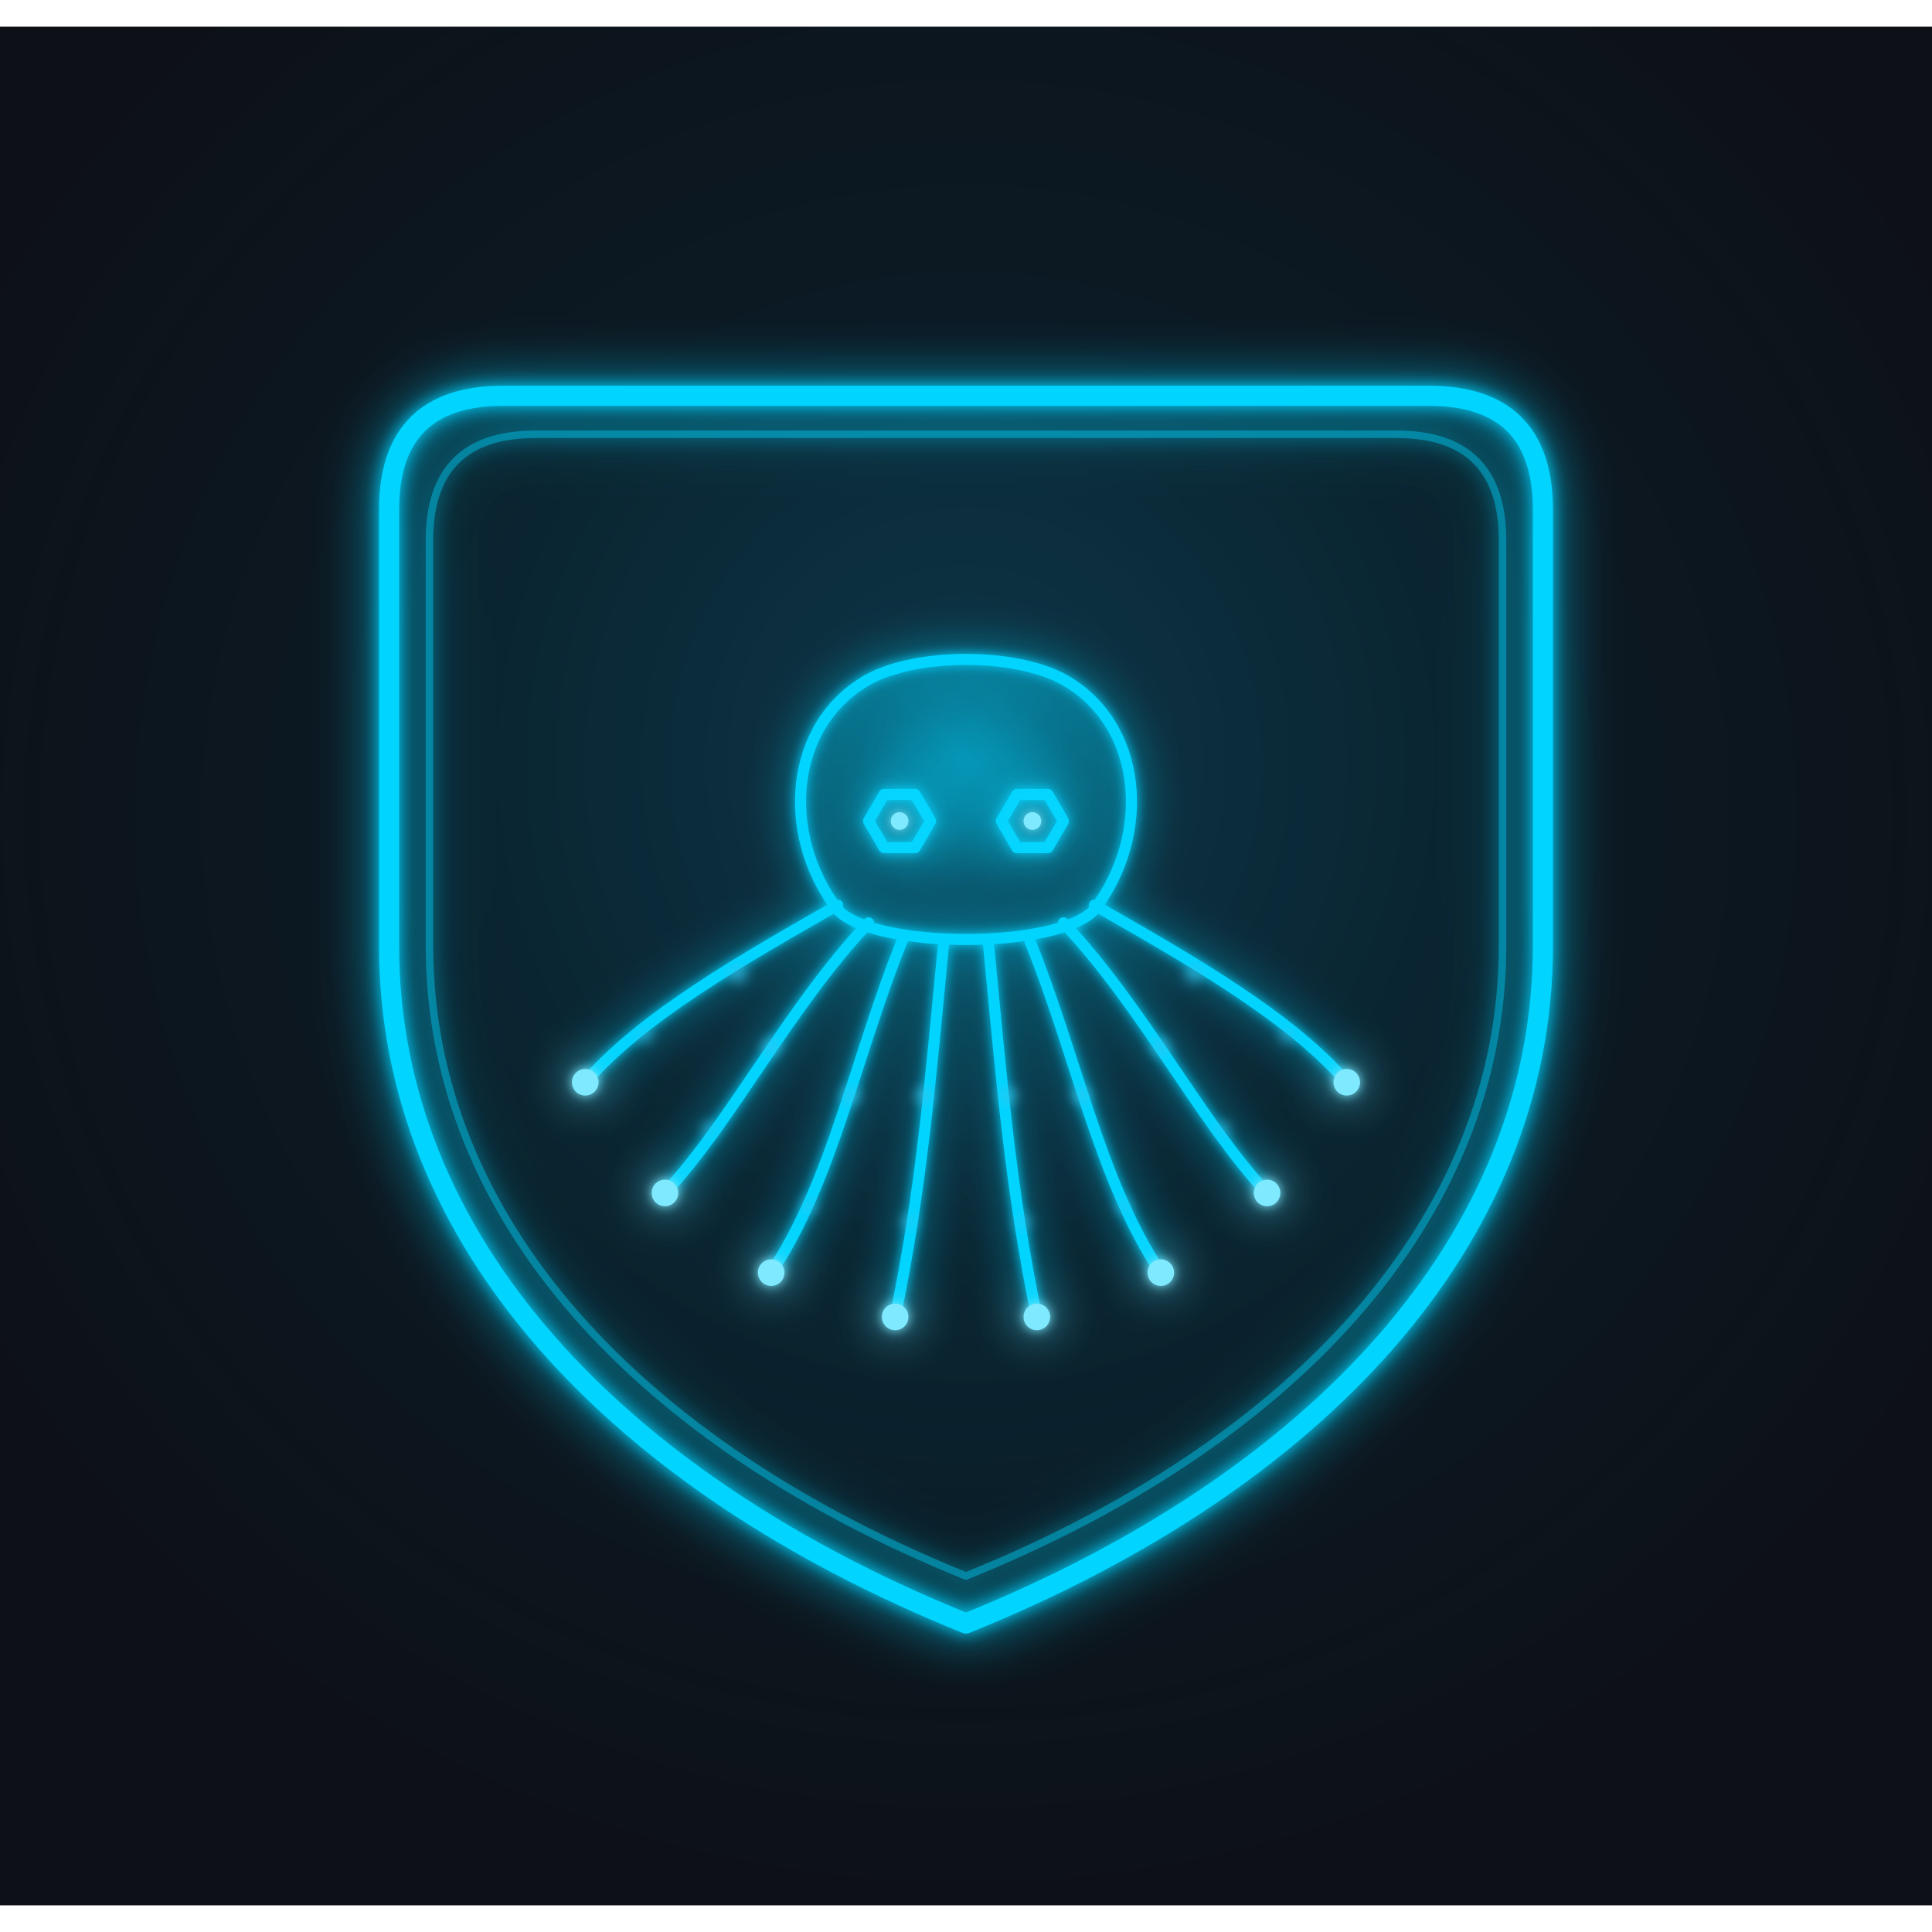
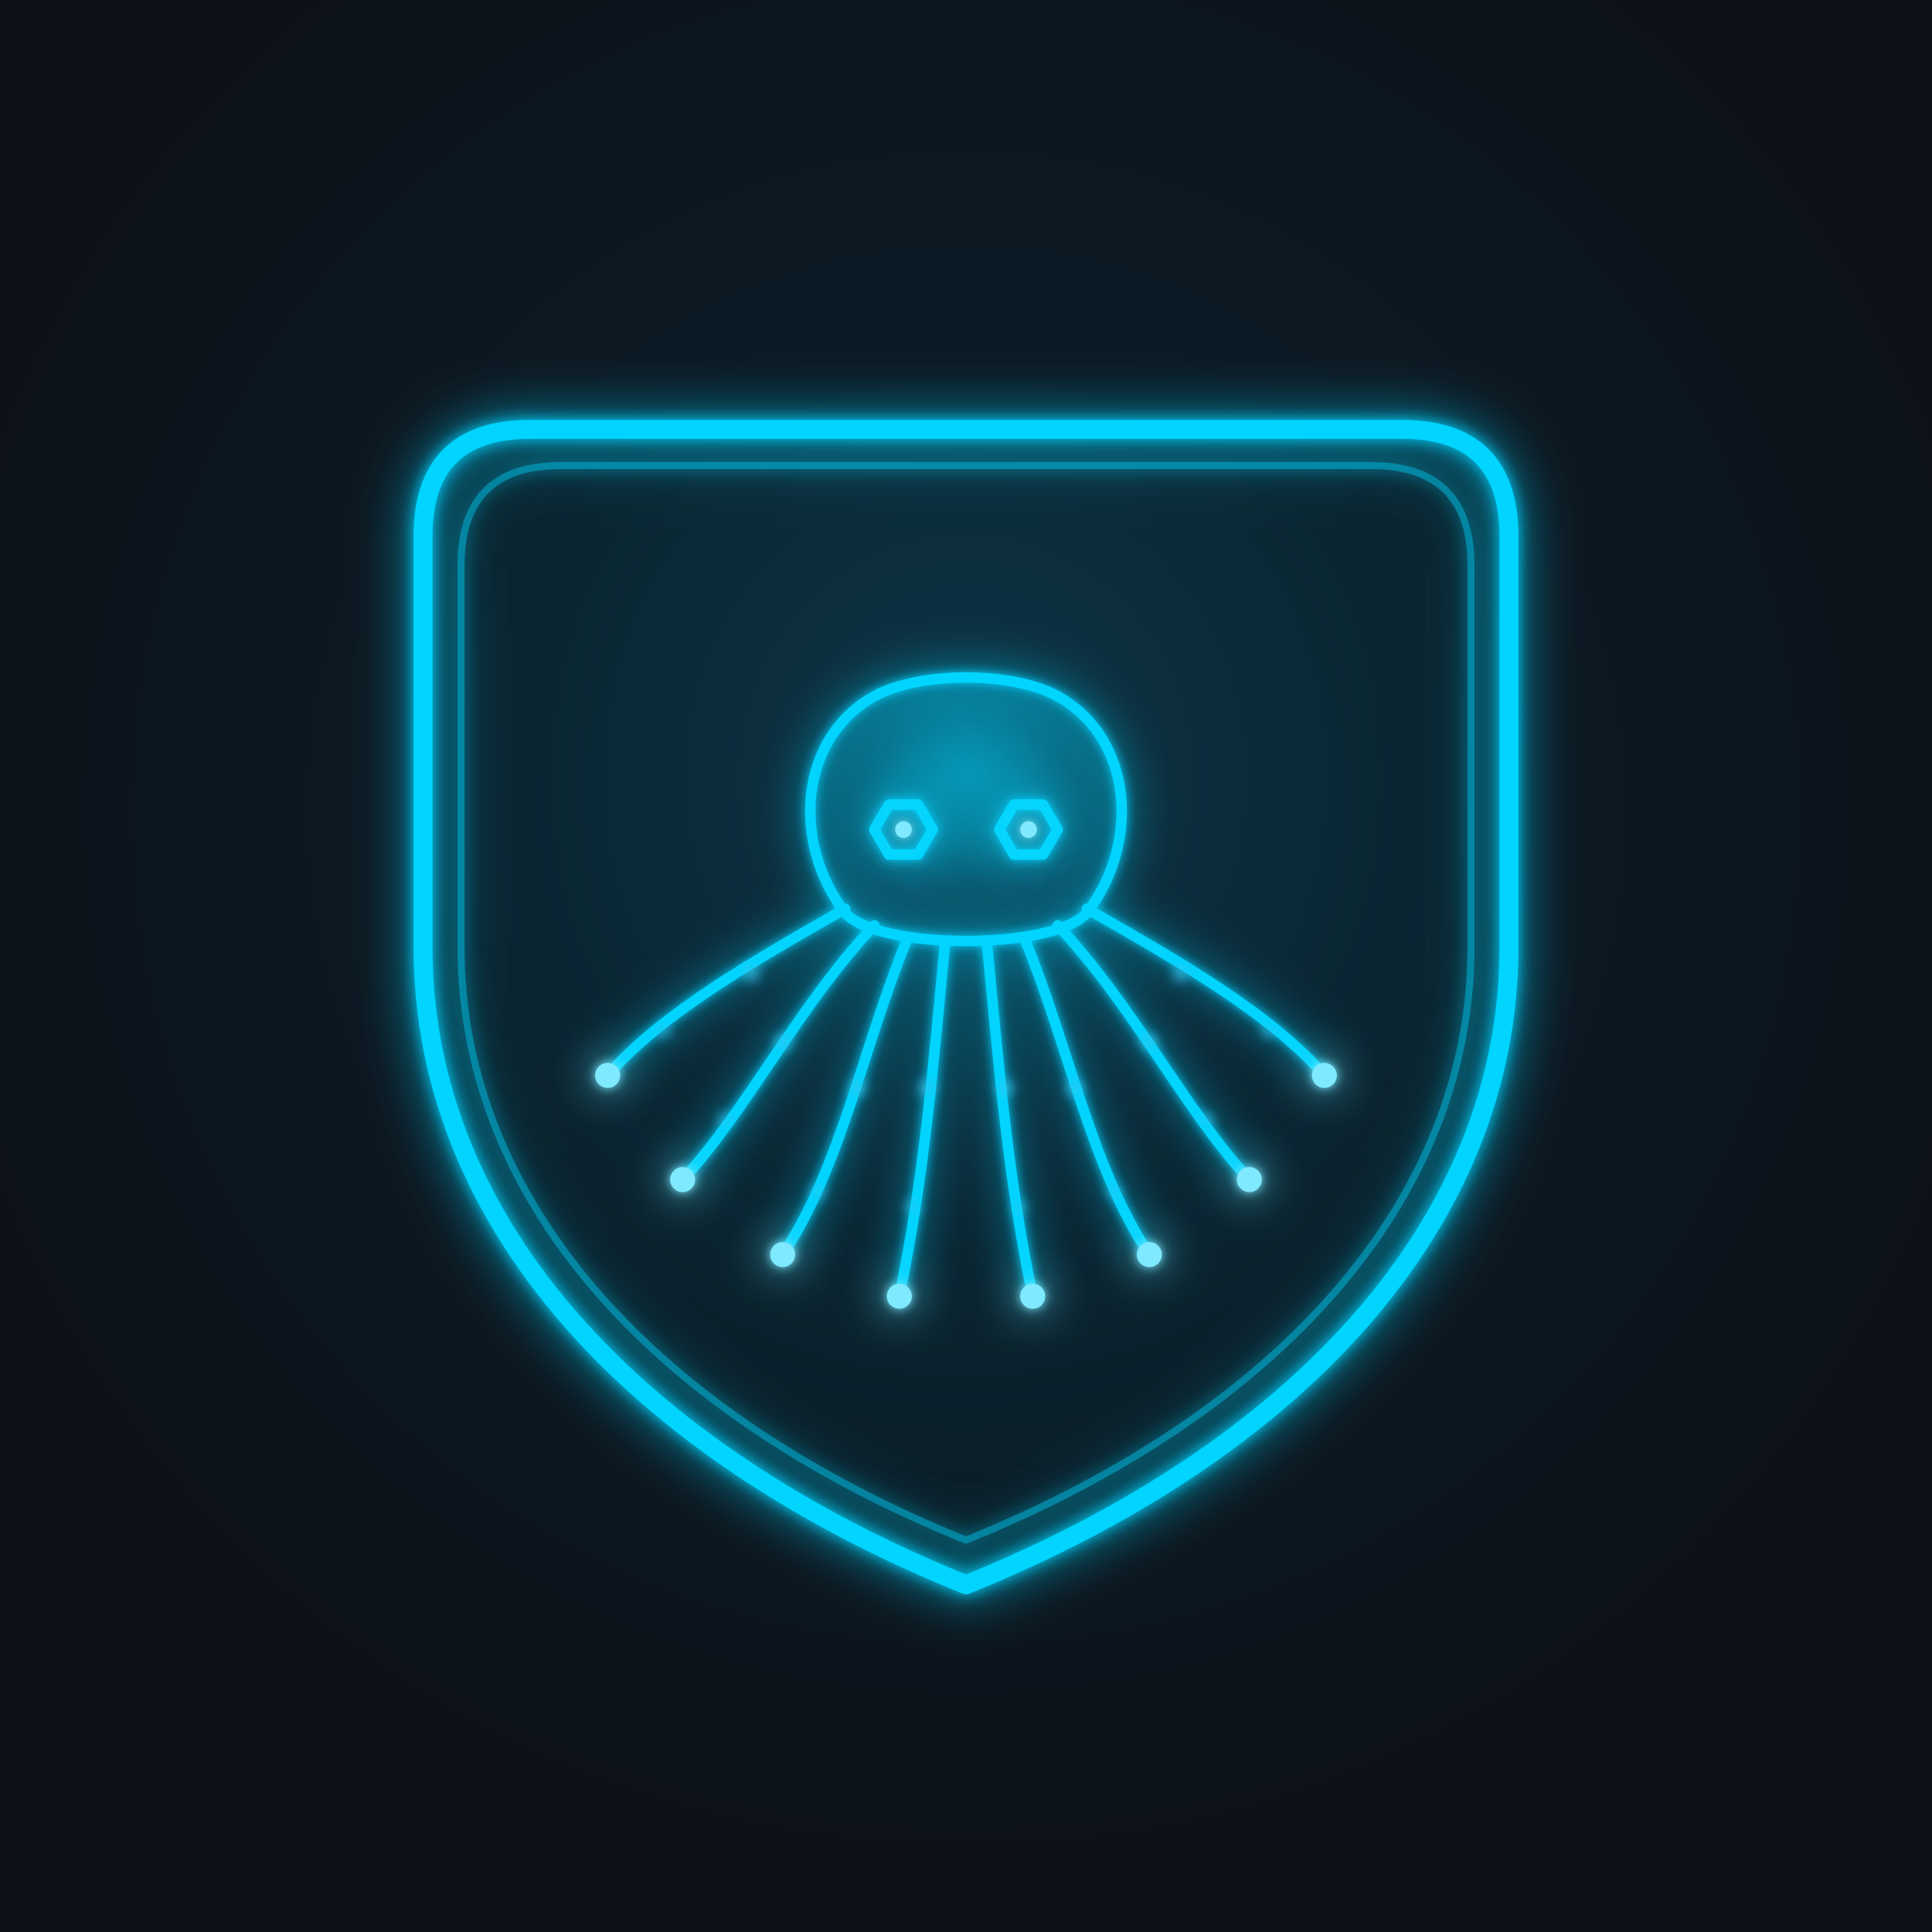
- <svg xmlns="http://www.w3.org/2000/svg" viewBox="-32 -24 576 560" width="512" height="512">
+ <svg xmlns="http://www.w3.org/2000/svg" viewBox="-50 -50 612 612" width="512" height="512">
  <defs>
    <filter id="glow" x="-60%" y="-60%" width="220%" height="220%">
      <feGaussianBlur stdDeviation="2.6" result="b1" />
      <feGaussianBlur stdDeviation="10" result="b2" />
      <feMerge>
        <feMergeNode in="b2" />
        <feMergeNode in="b1" />
        <feMergeNode in="SourceGraphic" />
      </feMerge>
    </filter>
    <filter id="shieldGlow" x="-50%" y="-50%" width="200%" height="200%">
      <feGaussianBlur stdDeviation="2.4" result="s1" />
      <feGaussianBlur stdDeviation="8" result="s2" />
      <feMerge>
        <feMergeNode in="s2" />
        <feMergeNode in="s1" />
        <feMergeNode in="SourceGraphic" />
      </feMerge>
    </filter>
    <filter id="softglow" x="-60%" y="-60%" width="220%" height="220%">
      <feGaussianBlur stdDeviation="3" />
    </filter>
    <radialGradient id="headFill" cx="50%" cy="36%" r="66%">
      <stop offset="0%" stop-color="#00d4ff" stop-opacity="0.28" />
      <stop offset="60%" stop-color="#00d4ff" stop-opacity="0.10" />
      <stop offset="100%" stop-color="#00d4ff" stop-opacity="0.02" />
    </radialGradient>
    <radialGradient id="bgGlow" cx="50%" cy="42%" r="58%">
      <stop offset="0%" stop-color="#0a2230" />
      <stop offset="100%" stop-color="#0d1117" />
    </radialGradient>
    <radialGradient id="shieldFill" cx="50%" cy="30%" r="80%">
      <stop offset="0%" stop-color="#0d3a4c" stop-opacity="0.85" />
      <stop offset="55%" stop-color="#0a2734" stop-opacity="0.8" />
      <stop offset="100%" stop-color="#08151c" stop-opacity="0.92" />
    </radialGradient>
    <path id="headPath" d="M198,234 C172,200 176,150 212,130 C234,118 278,118 300,130 C336,150 340,200 314,234 C298,252 214,252 198,234 Z" />
    <clipPath id="headClip">
      <use href="#headPath" />
    </clipPath>
    <path id="shieldPath" d="M118,86 L394,86 Q428,86 428,120 L428,250 C428,338 360,410 256,452 C152,410 84,338 84,250 L84,120 Q84,86 118,86 Z" />
    <pattern id="mesh" width="20" height="20" patternUnits="userSpaceOnUse">
      <path d="M10,0 L20,10 L10,20 L0,10 Z" fill="none" stroke="#00d4ff" stroke-width="0.8" stroke-opacity="0.5" />
    </pattern>
  </defs>
-   <rect x="-32" y="-24" width="576" height="560" fill="#0d1117" />
-   <rect x="-32" y="-24" width="576" height="560" fill="url(#bgGlow)" />
+   <rect x="-50" y="-50" width="612" height="612" fill="#0d1117" />
+   <rect x="-50" y="-50" width="612" height="612" fill="url(#bgGlow)" />
  <use href="#shieldPath" fill="url(#shieldFill)" />
  <g fill="none" stroke="#00d4ff" stroke-linejoin="round" filter="url(#shieldGlow)">
    <use href="#shieldPath" stroke-width="6" />
    <use href="#shieldPath" stroke-width="2.4" stroke-opacity="0.4" transform="translate(256,250) scale(0.93) translate(-256,-250)" />
  </g>
  <g transform="translate(0,-4) translate(256,261) scale(0.66) translate(-256,-261)">
    <g fill="none" stroke="#00d4ff" stroke-width="5" stroke-linecap="round" stroke-linejoin="round" filter="url(#glow)">
      <path d="M246,248 C240,310 236,360 224,418" />
      <path d="M228,246 C206,300 196,356 168,398" />
      <path d="M212,240 C176,278 150,330 120,362" />
      <path d="M198,232 C156,256 110,282 84,312" />
      <path d="M266,248 C272,310 276,360 288,418" />
      <path d="M284,246 C306,300 316,356 344,398" />
      <path d="M300,240 C336,278 362,330 392,362" />
      <path d="M314,232 C356,256 402,282 428,312" />
      <use href="#headPath" fill="url(#headFill)" />
      <polygon points="219,182 233,182 240,194 233,206 219,206 212,194" />
      <polygon points="279,182 293,182 300,194 293,206 279,206 272,194" />
    </g>
    <g clip-path="url(#headClip)" opacity="0.16" filter="url(#softglow)">
      <rect x="180" y="120" width="160" height="135" fill="url(#mesh)" />
    </g>
    <g fill="#36c4ee" filter="url(#softglow)">
      <circle cx="237" cy="318" r="3.4" />
      <circle cx="230" cy="375" r="2.6" />
      <circle cx="204" cy="318" r="3.4" />
      <circle cx="185" cy="368" r="2.6" />
      <circle cx="168" cy="296" r="3.4" />
      <circle cx="140" cy="333" r="2.6" />
      <circle cx="153" cy="263" r="3.4" />
      <circle cx="111" cy="291" r="2.6" />
      <circle cx="275" cy="318" r="3.4" />
      <circle cx="282" cy="375" r="2.6" />
      <circle cx="308" cy="318" r="3.4" />
      <circle cx="327" cy="368" r="2.6" />
      <circle cx="344" cy="296" r="3.4" />
      <circle cx="372" cy="333" r="2.6" />
      <circle cx="359" cy="263" r="3.4" />
      <circle cx="401" cy="291" r="2.6" />
    </g>
    <g fill="#7fe9ff" filter="url(#glow)">
      <circle cx="224" cy="418" r="6" />
      <circle cx="168" cy="398" r="6" />
      <circle cx="120" cy="362" r="6" />
      <circle cx="84" cy="312" r="6" />
      <circle cx="288" cy="418" r="6" />
      <circle cx="344" cy="398" r="6" />
      <circle cx="392" cy="362" r="6" />
      <circle cx="428" cy="312" r="6" />
      <circle cx="226" cy="194" r="4" />
      <circle cx="286" cy="194" r="4" />
    </g>
  </g>
</svg>
